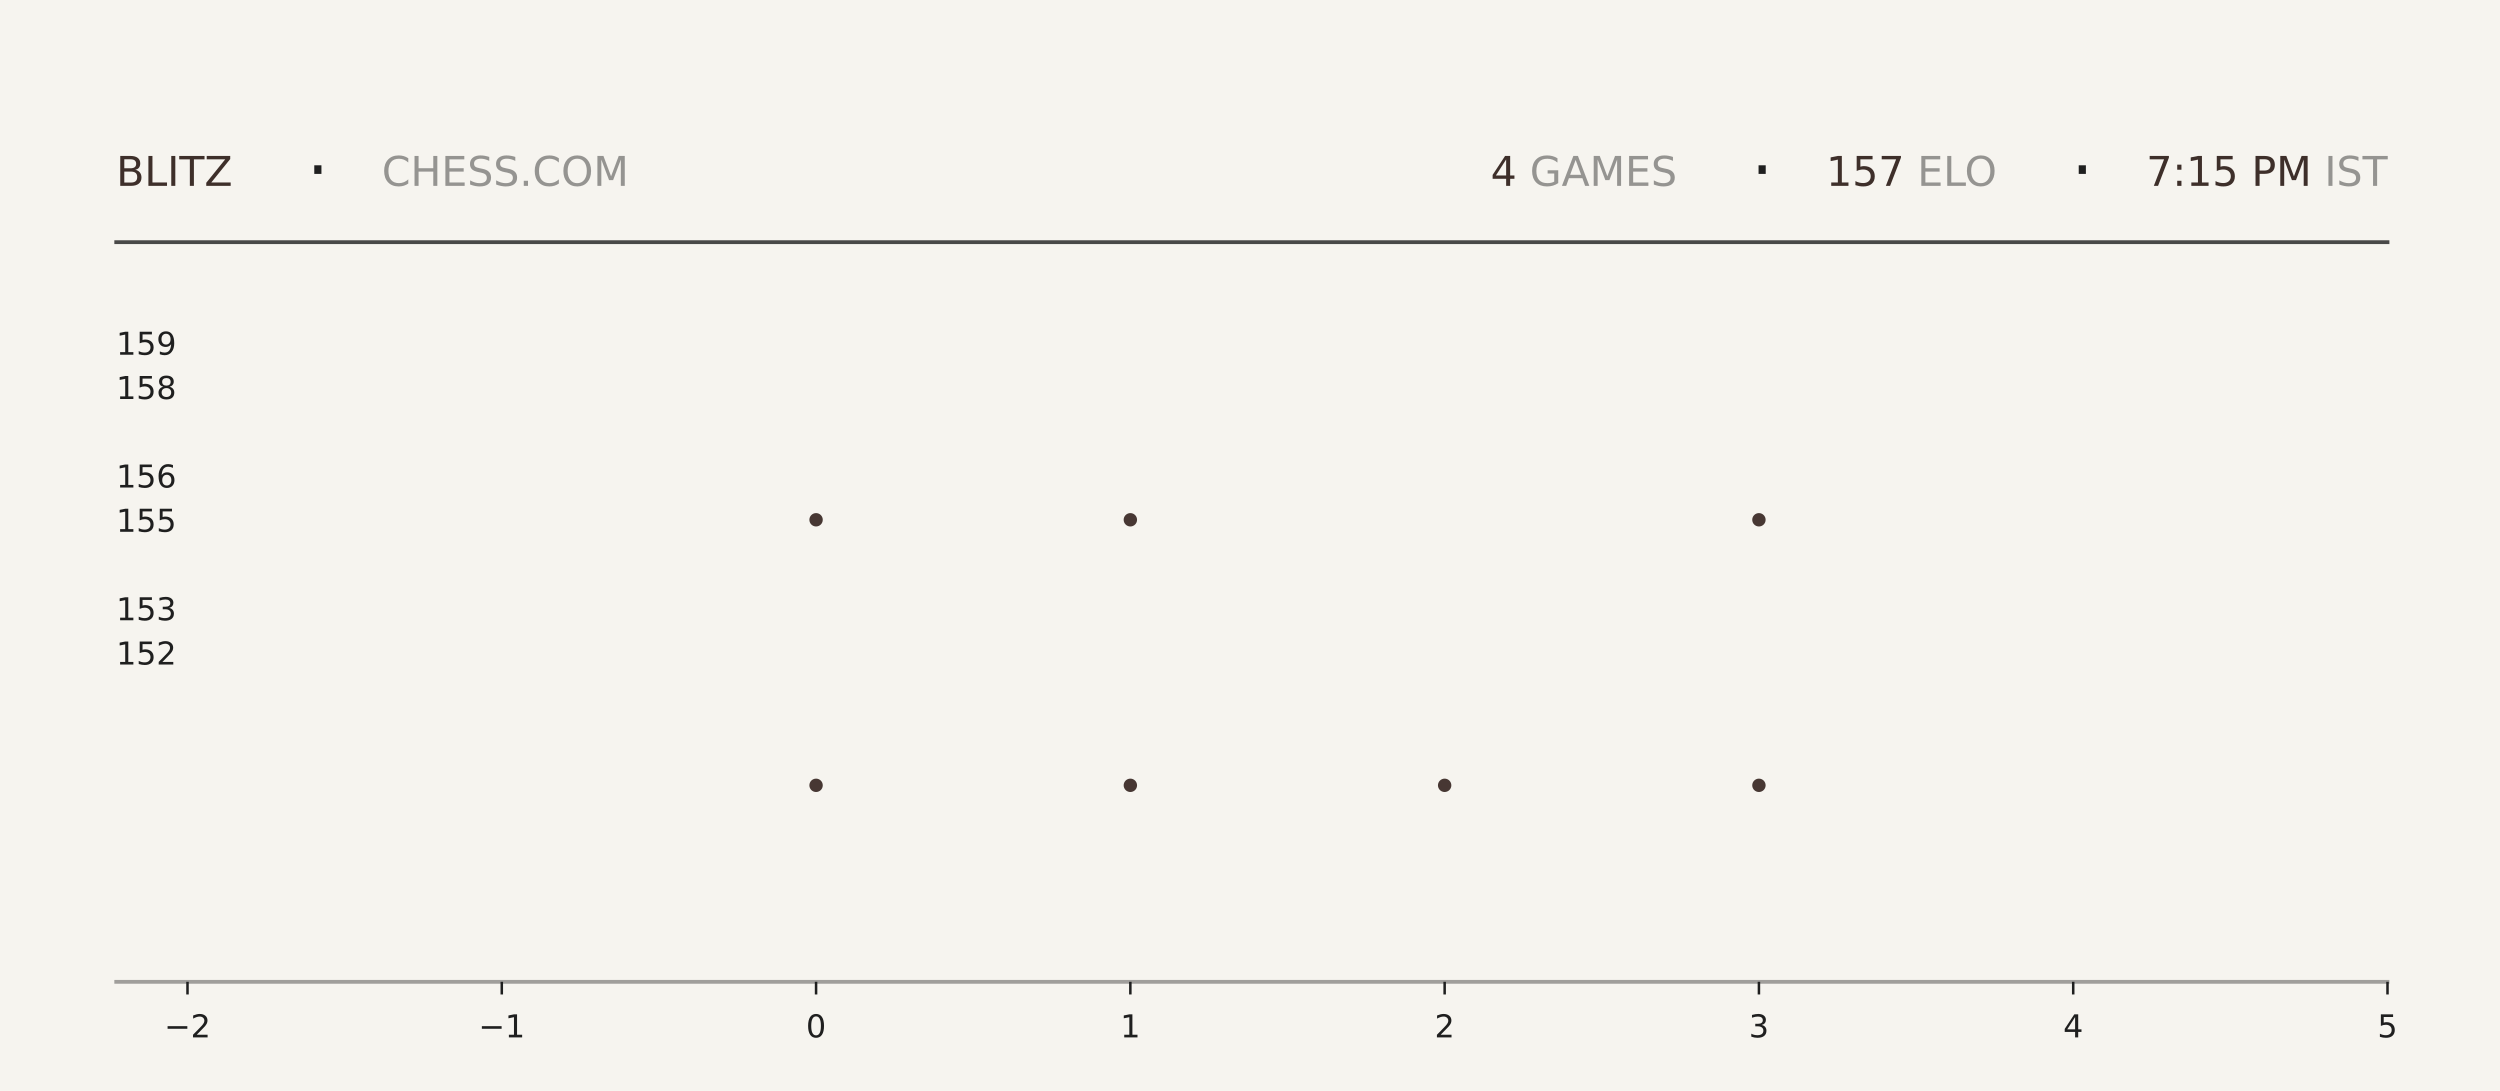
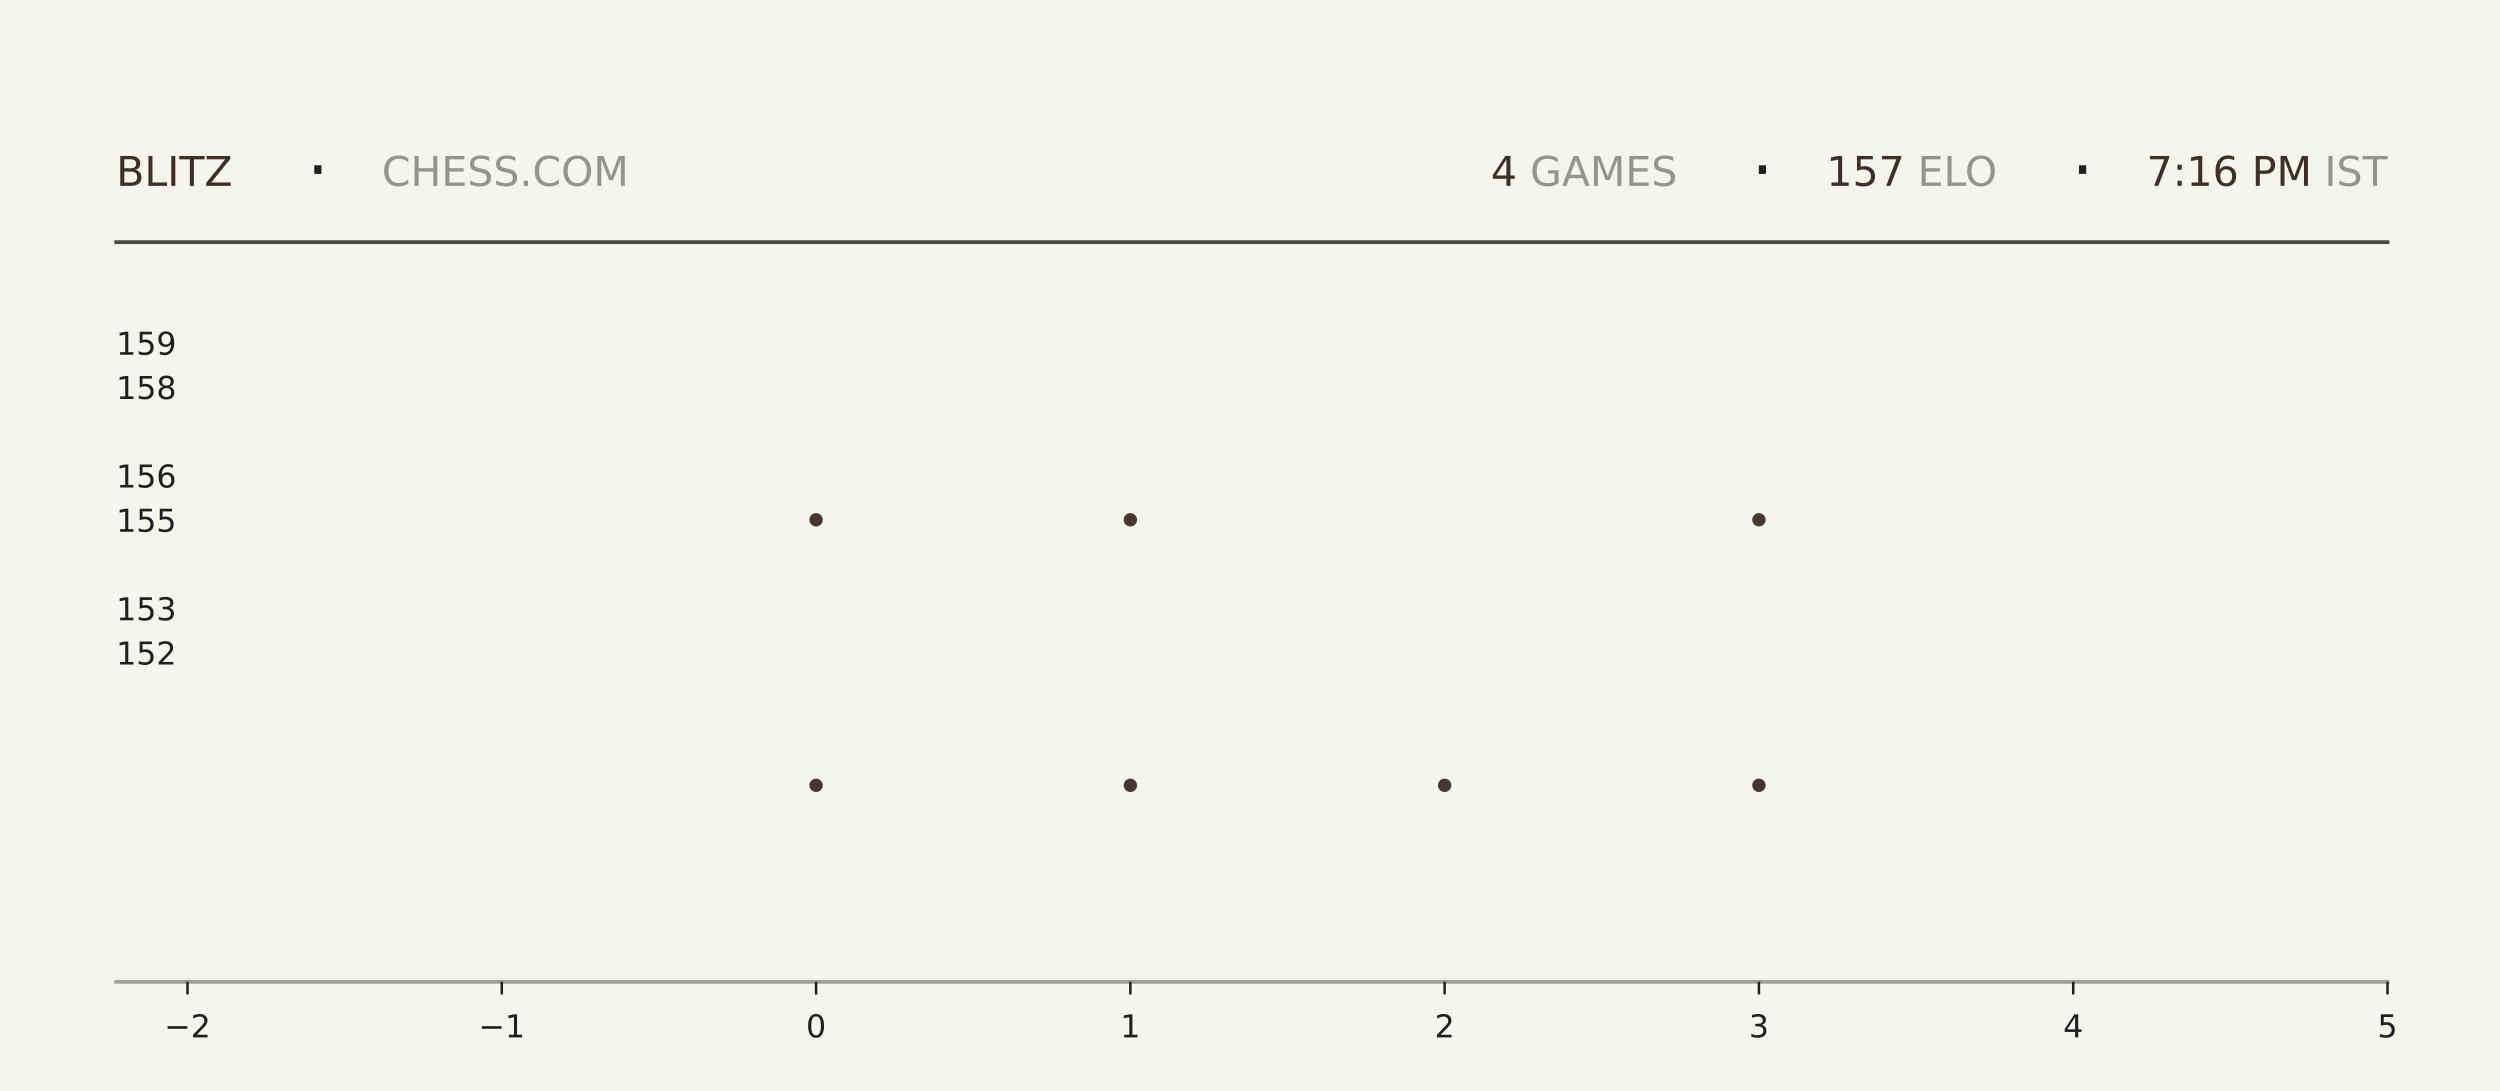
<svg xmlns="http://www.w3.org/2000/svg" xmlns:xlink="http://www.w3.org/1999/xlink" width="792pt" height="345.6pt" viewBox="0 0 792 345.6" version="1.1">
  <defs>
    <style type="text/css">*{stroke-linejoin: round; stroke-linecap: butt}</style>
  </defs>
  <g id="figure_1">
    <g id="patch_1">
      <path d="M 0 345.6  L 792 345.6  L 792 0  L 0 0  z " style="fill: #f6f4ef" />
    </g>
    <g id="axes_1">
      <g id="patch_2">
        <path d="M 59.4 311.04  L 756.36 311.04  L 756.36 103.68  L 59.4 103.68  z " style="fill: #f6f4ef" />
      </g>
      <g id="PathCollection_1">
        <defs>
-           <path id="mbea415bf13" d="M 0 2.121  C 0.563 2.121 1.102 1.898 1.5 1.5  C 1.898 1.102 2.121 0.563 2.121 0  C 2.121 -0.563 1.898 -1.102 1.5 -1.5  C 1.102 -1.898 0.563 -2.121 0 -2.121  C -0.563 -2.121 -1.102 -1.898 -1.5 -1.5  C -1.898 -1.102 -2.121 -0.563 -2.121 0  C -2.121 0.563 -1.898 1.102 -1.5 1.5  C -1.102 1.898 -0.563 2.121 0 2.121  z " />
-         </defs>
-         <g clip-path="url(#p92e616048f)">
-           <use xlink:href="#mbea415bf13" x="258.531" y="248.79" style="fill: #3e2f2a; fill-opacity: 0.95" />
-           <use xlink:href="#mbea415bf13" x="258.531" y="164.668" style="fill: #3e2f2a; fill-opacity: 0.95" />
+           <path id="mda90f7292c" d="M 0 2.121  C 0.563 2.121 1.102 1.898 1.5 1.5  C 1.898 1.102 2.121 0.563 2.121 0  C 2.121 -0.563 1.898 -1.102 1.5 -1.5  C 1.102 -1.898 0.563 -2.121 0 -2.121  C -0.563 -2.121 -1.102 -1.898 -1.5 -1.5  C -1.898 -1.102 -2.121 -0.563 -2.121 0  C -2.121 0.563 -1.898 1.102 -1.5 1.5  C -1.102 1.898 -0.563 2.121 0 2.121  z " />
+         </defs>
+         <g clip-path="url(#pcfb6baff7e)">
+           <use xlink:href="#mda90f7292c" x="258.531" y="248.79" style="fill: #3e2f2a; fill-opacity: 0.95" />
+           <use xlink:href="#mda90f7292c" x="258.531" y="164.668" style="fill: #3e2f2a; fill-opacity: 0.95" />
        </g>
      </g>
      <g id="PathCollection_2">
-         <g clip-path="url(#p92e616048f)">
-           <use xlink:href="#mbea415bf13" x="358.097" y="248.79" style="fill: #3e2f2a; fill-opacity: 0.95" />
-           <use xlink:href="#mbea415bf13" x="358.097" y="164.668" style="fill: #3e2f2a; fill-opacity: 0.95" />
-           <use xlink:href="#mbea415bf13" x="358.097" y="80.547" style="fill: #3e2f2a; fill-opacity: 0.95" />
+         <g clip-path="url(#pcfb6baff7e)">
+           <use xlink:href="#mda90f7292c" x="358.097" y="248.79" style="fill: #3e2f2a; fill-opacity: 0.95" />
+           <use xlink:href="#mda90f7292c" x="358.097" y="164.668" style="fill: #3e2f2a; fill-opacity: 0.95" />
+           <use xlink:href="#mda90f7292c" x="358.097" y="80.547" style="fill: #3e2f2a; fill-opacity: 0.95" />
        </g>
      </g>
      <g id="PathCollection_3">
-         <g clip-path="url(#p92e616048f)">
-           <use xlink:href="#mbea415bf13" x="457.663" y="248.79" style="fill: #3e2f2a; fill-opacity: 0.95" />
+         <g clip-path="url(#pcfb6baff7e)">
+           <use xlink:href="#mda90f7292c" x="457.663" y="248.79" style="fill: #3e2f2a; fill-opacity: 0.95" />
        </g>
      </g>
      <g id="PathCollection_4">
-         <g clip-path="url(#p92e616048f)">
-           <use xlink:href="#mbea415bf13" x="557.229" y="248.79" style="fill: #3e2f2a; fill-opacity: 0.95" />
-           <use xlink:href="#mbea415bf13" x="557.229" y="164.668" style="fill: #3e2f2a; fill-opacity: 0.95" />
-           <use xlink:href="#mbea415bf13" x="557.229" y="80.547" style="fill: #3e2f2a; fill-opacity: 0.95" />
+         <g clip-path="url(#pcfb6baff7e)">
+           <use xlink:href="#mda90f7292c" x="557.229" y="248.79" style="fill: #3e2f2a; fill-opacity: 0.95" />
+           <use xlink:href="#mda90f7292c" x="557.229" y="164.668" style="fill: #3e2f2a; fill-opacity: 0.95" />
+           <use xlink:href="#mda90f7292c" x="557.229" y="80.547" style="fill: #3e2f2a; fill-opacity: 0.95" />
        </g>
      </g>
      <g id="matplotlib.axis_1">
        <g id="xtick_1">
          <g id="line2d_1">
            <defs>
-               <path id="md306c0da4b" d="M 0 0  L 0 4  " style="stroke: #1f1f1f; stroke-width: 0.8" />
+               <path id="m1f48eab31a" d="M 0 0  L 0 4  " style="stroke: #1f1f1f; stroke-width: 0.8" />
            </defs>
            <g>
-               <use xlink:href="#md306c0da4b" x="59.4" y="311.04" style="fill: #1f1f1f; stroke: #1f1f1f; stroke-width: 0.8" />
+               <use xlink:href="#m1f48eab31a" x="59.4" y="311.04" style="fill: #1f1f1f; stroke: #1f1f1f; stroke-width: 0.8" />
            </g>
          </g>
          <g id="text_1">
            <g style="fill: #1f1f1f" transform="translate(52.02891 328.6384) scale(0.1 -0.1)">
              <defs>
                <path id="DejaVuSans-2212" d="M 678 2272  L 4684 2272  L 4684 1741  L 678 1741  L 678 2272  z " transform="scale(0.015625)" />
                <path id="DejaVuSans-32" d="M 1228 531  L 3431 531  L 3431 0  L 469 0  L 469 531  Q 828 903 1448 1529  Q 2069 2156 2228 2338  Q 2531 2678 2651 2914  Q 2772 3150 2772 3378  Q 2772 3750 2511 3984  Q 2250 4219 1831 4219  Q 1534 4219 1204 4116  Q 875 4013 500 3803  L 500 4441  Q 881 4594 1212 4672  Q 1544 4750 1819 4750  Q 2544 4750 2975 4387  Q 3406 4025 3406 3419  Q 3406 3131 3298 2873  Q 3191 2616 2906 2266  Q 2828 2175 2409 1742  Q 1991 1309 1228 531  z " transform="scale(0.015625)" />
              </defs>
              <use xlink:href="#DejaVuSans-2212" />
              <use xlink:href="#DejaVuSans-32" transform="translate(83.78906 0)" />
            </g>
          </g>
        </g>
        <g id="xtick_2">
          <g id="line2d_2">
            <g>
-               <use xlink:href="#md306c0da4b" x="158.966" y="311.04" style="fill: #1f1f1f; stroke: #1f1f1f; stroke-width: 0.8" />
+               <use xlink:href="#m1f48eab31a" x="158.966" y="311.04" style="fill: #1f1f1f; stroke: #1f1f1f; stroke-width: 0.8" />
            </g>
          </g>
          <g id="text_2">
            <g style="fill: #1f1f1f" transform="translate(151.5946 328.6384) scale(0.1 -0.1)">
              <defs>
                <path id="DejaVuSans-31" d="M 794 531  L 1825 531  L 1825 4091  L 703 3866  L 703 4441  L 1819 4666  L 2450 4666  L 2450 531  L 3481 531  L 3481 0  L 794 0  L 794 531  z " transform="scale(0.015625)" />
              </defs>
              <use xlink:href="#DejaVuSans-2212" />
              <use xlink:href="#DejaVuSans-31" transform="translate(83.78906 0)" />
            </g>
          </g>
        </g>
        <g id="xtick_3">
          <g id="line2d_3">
            <g>
-               <use xlink:href="#md306c0da4b" x="258.531" y="311.04" style="fill: #1f1f1f; stroke: #1f1f1f; stroke-width: 0.8" />
+               <use xlink:href="#m1f48eab31a" x="258.531" y="311.04" style="fill: #1f1f1f; stroke: #1f1f1f; stroke-width: 0.8" />
            </g>
          </g>
          <g id="text_3">
            <g style="fill: #1f1f1f" transform="translate(255.3502 328.6384) scale(0.1 -0.1)">
              <defs>
                <path id="DejaVuSans-30" d="M 2034 4250  Q 1547 4250 1301 3770  Q 1056 3291 1056 2328  Q 1056 1369 1301 889  Q 1547 409 2034 409  Q 2525 409 2770 889  Q 3016 1369 3016 2328  Q 3016 3291 2770 3770  Q 2525 4250 2034 4250  z M 2034 4750  Q 2819 4750 3233 4129  Q 3647 3509 3647 2328  Q 3647 1150 3233 529  Q 2819 -91 2034 -91  Q 1250 -91 836 529  Q 422 1150 422 2328  Q 422 3509 836 4129  Q 1250 4750 2034 4750  z " transform="scale(0.015625)" />
              </defs>
              <use xlink:href="#DejaVuSans-30" />
            </g>
          </g>
        </g>
        <g id="xtick_4">
          <g id="line2d_4">
            <g>
-               <use xlink:href="#md306c0da4b" x="358.097" y="311.04" style="fill: #1f1f1f; stroke: #1f1f1f; stroke-width: 0.8" />
+               <use xlink:href="#m1f48eab31a" x="358.097" y="311.04" style="fill: #1f1f1f; stroke: #1f1f1f; stroke-width: 0.8" />
            </g>
          </g>
          <g id="text_4">
            <g style="fill: #1f1f1f" transform="translate(354.9159 328.6384) scale(0.1 -0.1)">
              <use xlink:href="#DejaVuSans-31" />
            </g>
          </g>
        </g>
        <g id="xtick_5">
          <g id="line2d_5">
            <g>
-               <use xlink:href="#md306c0da4b" x="457.663" y="311.04" style="fill: #1f1f1f; stroke: #1f1f1f; stroke-width: 0.8" />
+               <use xlink:href="#m1f48eab31a" x="457.663" y="311.04" style="fill: #1f1f1f; stroke: #1f1f1f; stroke-width: 0.8" />
            </g>
          </g>
          <g id="text_5">
            <g style="fill: #1f1f1f" transform="translate(454.4816 328.6384) scale(0.1 -0.1)">
              <use xlink:href="#DejaVuSans-32" />
            </g>
          </g>
        </g>
        <g id="xtick_6">
          <g id="line2d_6">
            <g>
-               <use xlink:href="#md306c0da4b" x="557.229" y="311.04" style="fill: #1f1f1f; stroke: #1f1f1f; stroke-width: 0.8" />
+               <use xlink:href="#m1f48eab31a" x="557.229" y="311.04" style="fill: #1f1f1f; stroke: #1f1f1f; stroke-width: 0.8" />
            </g>
          </g>
          <g id="text_6">
            <g style="fill: #1f1f1f" transform="translate(554.0473 328.6384) scale(0.1 -0.1)">
              <defs>
                <path id="DejaVuSans-33" d="M 2597 2516  Q 3050 2419 3304 2112  Q 3559 1806 3559 1356  Q 3559 666 3084 287  Q 2609 -91 1734 -91  Q 1441 -91 1130 -33  Q 819 25 488 141  L 488 750  Q 750 597 1062 519  Q 1375 441 1716 441  Q 2309 441 2620 675  Q 2931 909 2931 1356  Q 2931 1769 2642 2001  Q 2353 2234 1838 2234  L 1294 2234  L 1294 2753  L 1863 2753  Q 2328 2753 2575 2939  Q 2822 3125 2822 3475  Q 2822 3834 2567 4026  Q 2313 4219 1838 4219  Q 1578 4219 1281 4162  Q 984 4106 628 3988  L 628 4550  Q 988 4650 1302 4700  Q 1616 4750 1894 4750  Q 2613 4750 3031 4423  Q 3450 4097 3450 3541  Q 3450 3153 3228 2886  Q 3006 2619 2597 2516  z " transform="scale(0.015625)" />
              </defs>
              <use xlink:href="#DejaVuSans-33" />
            </g>
          </g>
        </g>
        <g id="xtick_7">
          <g id="line2d_7">
            <g>
-               <use xlink:href="#md306c0da4b" x="656.794" y="311.04" style="fill: #1f1f1f; stroke: #1f1f1f; stroke-width: 0.8" />
+               <use xlink:href="#m1f48eab31a" x="656.794" y="311.04" style="fill: #1f1f1f; stroke: #1f1f1f; stroke-width: 0.8" />
            </g>
          </g>
          <g id="text_7">
            <g style="fill: #1f1f1f" transform="translate(653.613 328.6384) scale(0.1 -0.1)">
              <defs>
                <path id="DejaVuSans-34" d="M 2419 4116  L 825 1625  L 2419 1625  L 2419 4116  z M 2253 4666  L 3047 4666  L 3047 1625  L 3713 1625  L 3713 1100  L 3047 1100  L 3047 0  L 2419 0  L 2419 1100  L 313 1100  L 313 1709  L 2253 4666  z " transform="scale(0.015625)" />
              </defs>
              <use xlink:href="#DejaVuSans-34" />
            </g>
          </g>
        </g>
        <g id="xtick_8">
          <g id="line2d_8">
            <g>
-               <use xlink:href="#md306c0da4b" x="756.36" y="311.04" style="fill: #1f1f1f; stroke: #1f1f1f; stroke-width: 0.8" />
+               <use xlink:href="#m1f48eab31a" x="756.36" y="311.04" style="fill: #1f1f1f; stroke: #1f1f1f; stroke-width: 0.8" />
            </g>
          </g>
          <g id="text_8">
            <g style="fill: #1f1f1f" transform="translate(753.1788 328.6384) scale(0.1 -0.1)">
              <defs>
                <path id="DejaVuSans-35" d="M 691 4666  L 3169 4666  L 3169 4134  L 1269 4134  L 1269 2991  Q 1406 3038 1543 3061  Q 1681 3084 1819 3084  Q 2600 3084 3056 2656  Q 3513 2228 3513 1497  Q 3513 744 3044 326  Q 2575 -91 1722 -91  Q 1428 -91 1123 -41  Q 819 9 494 109  L 494 744  Q 775 591 1075 516  Q 1375 441 1709 441  Q 2250 441 2565 725  Q 2881 1009 2881 1497  Q 2881 1984 2565 2268  Q 2250 2553 1709 2553  Q 1456 2553 1204 2497  Q 953 2441 691 2322  L 691 4666  z " transform="scale(0.015625)" />
              </defs>
              <use xlink:href="#DejaVuSans-35" />
            </g>
          </g>
        </g>
      </g>
      <g id="matplotlib.axis_2">
        <g id="ytick_1">
          <g id="line2d_9" />
          <g id="text_9">
            <g style="fill: #1f1f1f" transform="translate(36.8125 210.5283) scale(0.1 -0.1)">
              <use xlink:href="#DejaVuSans-31" />
              <use xlink:href="#DejaVuSans-35" transform="translate(63.62305 0)" />
              <use xlink:href="#DejaVuSans-32" transform="translate(127.2461 0)" />
            </g>
          </g>
        </g>
        <g id="ytick_2">
          <g id="line2d_10" />
          <g id="text_10">
            <g style="fill: #1f1f1f" transform="translate(36.8125 196.508) scale(0.1 -0.1)">
              <use xlink:href="#DejaVuSans-31" />
              <use xlink:href="#DejaVuSans-35" transform="translate(63.62305 0)" />
              <use xlink:href="#DejaVuSans-33" transform="translate(127.2461 0)" />
            </g>
          </g>
        </g>
        <g id="ytick_3">
          <g id="line2d_11" />
          <g id="text_11">
            <g style="fill: #1f1f1f" transform="translate(36.8125 168.4675) scale(0.1 -0.1)">
              <use xlink:href="#DejaVuSans-31" />
              <use xlink:href="#DejaVuSans-35" transform="translate(63.62305 0)" />
              <use xlink:href="#DejaVuSans-35" transform="translate(127.2461 0)" />
            </g>
          </g>
        </g>
        <g id="ytick_4">
          <g id="line2d_12" />
          <g id="text_12">
            <g style="fill: #1f1f1f" transform="translate(36.8125 154.4472) scale(0.1 -0.1)">
              <defs>
                <path id="DejaVuSans-36" d="M 2113 2584  Q 1688 2584 1439 2293  Q 1191 2003 1191 1497  Q 1191 994 1439 701  Q 1688 409 2113 409  Q 2538 409 2786 701  Q 3034 994 3034 1497  Q 3034 2003 2786 2293  Q 2538 2584 2113 2584  z M 3366 4563  L 3366 3988  Q 3128 4100 2886 4159  Q 2644 4219 2406 4219  Q 1781 4219 1451 3797  Q 1122 3375 1075 2522  Q 1259 2794 1537 2939  Q 1816 3084 2150 3084  Q 2853 3084 3261 2657  Q 3669 2231 3669 1497  Q 3669 778 3244 343  Q 2819 -91 2113 -91  Q 1303 -91 875 529  Q 447 1150 447 2328  Q 447 3434 972 4092  Q 1497 4750 2381 4750  Q 2619 4750 2861 4703  Q 3103 4656 3366 4563  z " transform="scale(0.015625)" />
              </defs>
              <use xlink:href="#DejaVuSans-31" />
              <use xlink:href="#DejaVuSans-35" transform="translate(63.62305 0)" />
              <use xlink:href="#DejaVuSans-36" transform="translate(127.2461 0)" />
            </g>
          </g>
        </g>
        <g id="ytick_5">
          <g id="line2d_13" />
          <g id="text_13">
            <g style="fill: #1f1f1f" transform="translate(36.8125 126.4066) scale(0.1 -0.1)">
              <defs>
                <path id="DejaVuSans-38" d="M 2034 2216  Q 1584 2216 1326 1975  Q 1069 1734 1069 1313  Q 1069 891 1326 650  Q 1584 409 2034 409  Q 2484 409 2743 651  Q 3003 894 3003 1313  Q 3003 1734 2745 1975  Q 2488 2216 2034 2216  z M 1403 2484  Q 997 2584 770 2862  Q 544 3141 544 3541  Q 544 4100 942 4425  Q 1341 4750 2034 4750  Q 2731 4750 3128 4425  Q 3525 4100 3525 3541  Q 3525 3141 3298 2862  Q 3072 2584 2669 2484  Q 3125 2378 3379 2068  Q 3634 1759 3634 1313  Q 3634 634 3220 271  Q 2806 -91 2034 -91  Q 1263 -91 848 271  Q 434 634 434 1313  Q 434 1759 690 2068  Q 947 2378 1403 2484  z M 1172 3481  Q 1172 3119 1398 2916  Q 1625 2713 2034 2713  Q 2441 2713 2670 2916  Q 2900 3119 2900 3481  Q 2900 3844 2670 4047  Q 2441 4250 2034 4250  Q 1625 4250 1398 4047  Q 1172 3844 1172 3481  z " transform="scale(0.015625)" />
              </defs>
              <use xlink:href="#DejaVuSans-31" />
              <use xlink:href="#DejaVuSans-35" transform="translate(63.62305 0)" />
              <use xlink:href="#DejaVuSans-38" transform="translate(127.2461 0)" />
            </g>
          </g>
        </g>
        <g id="ytick_6">
          <g id="line2d_14" />
          <g id="text_14">
            <g style="fill: #1f1f1f" transform="translate(36.8125 112.3863) scale(0.1 -0.1)">
              <defs>
                <path id="DejaVuSans-39" d="M 703 97  L 703 672  Q 941 559 1184 500  Q 1428 441 1663 441  Q 2288 441 2617 861  Q 2947 1281 2994 2138  Q 2813 1869 2534 1725  Q 2256 1581 1919 1581  Q 1219 1581 811 2004  Q 403 2428 403 3163  Q 403 3881 828 4315  Q 1253 4750 1959 4750  Q 2769 4750 3195 4129  Q 3622 3509 3622 2328  Q 3622 1225 3098 567  Q 2575 -91 1691 -91  Q 1453 -91 1209 -44  Q 966 3 703 97  z M 1959 2075  Q 2384 2075 2632 2365  Q 2881 2656 2881 3163  Q 2881 3666 2632 3958  Q 2384 4250 1959 4250  Q 1534 4250 1286 3958  Q 1038 3666 1038 3163  Q 1038 2656 1286 2365  Q 1534 2075 1959 2075  z " transform="scale(0.015625)" />
              </defs>
              <use xlink:href="#DejaVuSans-31" />
              <use xlink:href="#DejaVuSans-35" transform="translate(63.62305 0)" />
              <use xlink:href="#DejaVuSans-39" transform="translate(127.2461 0)" />
            </g>
          </g>
        </g>
      </g>
    </g>
    <g id="line2d_15">
      <path d="M 36.82 76.723  L 756.36 76.723  " style="fill: none; stroke: #1f1f1f; stroke-opacity: 0.8; stroke-width: 1.2; stroke-linecap: square" />
    </g>
    <g id="line2d_16">
      <path d="M 36.82 311.04  L 756.36 311.04  " style="fill: none; stroke: #1f1f1f; stroke-opacity: 0.4; stroke-width: 1.2; stroke-linecap: square" />
    </g>
    <g id="text_15">
      <g style="fill: #3e2f2a" transform="translate(36.82 58.88319) scale(0.13 -0.13)">
        <defs>
          <path id="DejaVuSans-42" d="M 1259 2228  L 1259 519  L 2272 519  Q 2781 519 3026 730  Q 3272 941 3272 1375  Q 3272 1813 3026 2020  Q 2781 2228 2272 2228  L 1259 2228  z M 1259 4147  L 1259 2741  L 2194 2741  Q 2656 2741 2882 2914  Q 3109 3088 3109 3444  Q 3109 3797 2882 3972  Q 2656 4147 2194 4147  L 1259 4147  z M 628 4666  L 2241 4666  Q 2963 4666 3353 4366  Q 3744 4066 3744 3513  Q 3744 3084 3544 2831  Q 3344 2578 2956 2516  Q 3422 2416 3680 2098  Q 3938 1781 3938 1306  Q 3938 681 3513 340  Q 3088 0 2303 0  L 628 0  L 628 4666  z " transform="scale(0.015625)" />
          <path id="DejaVuSans-4c" d="M 628 4666  L 1259 4666  L 1259 531  L 3531 531  L 3531 0  L 628 0  L 628 4666  z " transform="scale(0.015625)" />
          <path id="DejaVuSans-49" d="M 628 4666  L 1259 4666  L 1259 0  L 628 0  L 628 4666  z " transform="scale(0.015625)" />
          <path id="DejaVuSans-54" d="M -19 4666  L 3928 4666  L 3928 4134  L 2272 4134  L 2272 0  L 1638 0  L 1638 4134  L -19 4134  L -19 4666  z " transform="scale(0.015625)" />
          <path id="DejaVuSans-5a" d="M 359 4666  L 4025 4666  L 4025 4184  L 1075 531  L 4097 531  L 4097 0  L 288 0  L 288 481  L 3238 4134  L 359 4134  L 359 4666  z " transform="scale(0.015625)" />
        </defs>
        <use xlink:href="#DejaVuSans-42" />
        <use xlink:href="#DejaVuSans-4c" transform="translate(68.60352 0)" />
        <use xlink:href="#DejaVuSans-49" transform="translate(124.3164 0)" />
        <use xlink:href="#DejaVuSans-54" transform="translate(153.8086 0)" />
        <use xlink:href="#DejaVuSans-5a" transform="translate(214.8926 0)" />
      </g>
    </g>
    <g id="text_16">
      <g style="fill: #1f1f1f" transform="translate(97.21 61.36662) scale(0.22 -0.22)">
        <defs>
          <path id="DejaVuSans-b7" d="M 684 2619  L 1344 2619  L 1344 1825  L 684 1825  L 684 2619  z " transform="scale(0.015625)" />
        </defs>
        <use xlink:href="#DejaVuSans-b7" />
      </g>
    </g>
    <g id="text_17">
      <g style="fill: #1f1f1f; opacity: 0.45" transform="translate(120.97 58.88319) scale(0.13 -0.13)">
        <defs>
          <path id="DejaVuSans-43" d="M 4122 4306  L 4122 3641  Q 3803 3938 3442 4084  Q 3081 4231 2675 4231  Q 1875 4231 1450 3742  Q 1025 3253 1025 2328  Q 1025 1406 1450 917  Q 1875 428 2675 428  Q 3081 428 3442 575  Q 3803 722 4122 1019  L 4122 359  Q 3791 134 3420 21  Q 3050 -91 2638 -91  Q 1578 -91 968 557  Q 359 1206 359 2328  Q 359 3453 968 4101  Q 1578 4750 2638 4750  Q 3056 4750 3426 4639  Q 3797 4528 4122 4306  z " transform="scale(0.015625)" />
          <path id="DejaVuSans-48" d="M 628 4666  L 1259 4666  L 1259 2753  L 3553 2753  L 3553 4666  L 4184 4666  L 4184 0  L 3553 0  L 3553 2222  L 1259 2222  L 1259 0  L 628 0  L 628 4666  z " transform="scale(0.015625)" />
          <path id="DejaVuSans-45" d="M 628 4666  L 3578 4666  L 3578 4134  L 1259 4134  L 1259 2753  L 3481 2753  L 3481 2222  L 1259 2222  L 1259 531  L 3634 531  L 3634 0  L 628 0  L 628 4666  z " transform="scale(0.015625)" />
          <path id="DejaVuSans-53" d="M 3425 4513  L 3425 3897  Q 3066 4069 2747 4153  Q 2428 4238 2131 4238  Q 1616 4238 1336 4038  Q 1056 3838 1056 3469  Q 1056 3159 1242 3001  Q 1428 2844 1947 2747  L 2328 2669  Q 3034 2534 3370 2195  Q 3706 1856 3706 1288  Q 3706 609 3251 259  Q 2797 -91 1919 -91  Q 1588 -91 1214 -16  Q 841 59 441 206  L 441 856  Q 825 641 1194 531  Q 1563 422 1919 422  Q 2459 422 2753 634  Q 3047 847 3047 1241  Q 3047 1584 2836 1778  Q 2625 1972 2144 2069  L 1759 2144  Q 1053 2284 737 2584  Q 422 2884 422 3419  Q 422 4038 858 4394  Q 1294 4750 2059 4750  Q 2388 4750 2728 4690  Q 3069 4631 3425 4513  z " transform="scale(0.015625)" />
          <path id="DejaVuSans-2e" d="M 684 794  L 1344 794  L 1344 0  L 684 0  L 684 794  z " transform="scale(0.015625)" />
          <path id="DejaVuSans-4f" d="M 2522 4238  Q 1834 4238 1429 3725  Q 1025 3213 1025 2328  Q 1025 1447 1429 934  Q 1834 422 2522 422  Q 3209 422 3611 934  Q 4013 1447 4013 2328  Q 4013 3213 3611 3725  Q 3209 4238 2522 4238  z M 2522 4750  Q 3503 4750 4090 4092  Q 4678 3434 4678 2328  Q 4678 1225 4090 567  Q 3503 -91 2522 -91  Q 1538 -91 948 565  Q 359 1222 359 2328  Q 359 3434 948 4092  Q 1538 4750 2522 4750  z " transform="scale(0.015625)" />
          <path id="DejaVuSans-4d" d="M 628 4666  L 1569 4666  L 2759 1491  L 3956 4666  L 4897 4666  L 4897 0  L 4281 0  L 4281 4097  L 3078 897  L 2444 897  L 1241 4097  L 1241 0  L 628 0  L 628 4666  z " transform="scale(0.015625)" />
        </defs>
        <use xlink:href="#DejaVuSans-43" />
        <use xlink:href="#DejaVuSans-48" transform="translate(69.82422 0)" />
        <use xlink:href="#DejaVuSans-45" transform="translate(145.0195 0)" />
        <use xlink:href="#DejaVuSans-53" transform="translate(208.2031 0)" />
        <use xlink:href="#DejaVuSans-53" transform="translate(271.6797 0)" />
        <use xlink:href="#DejaVuSans-2e" transform="translate(335.1562 0)" />
        <use xlink:href="#DejaVuSans-43" transform="translate(366.9434 0)" />
        <use xlink:href="#DejaVuSans-4f" transform="translate(436.7676 0)" />
        <use xlink:href="#DejaVuSans-4d" transform="translate(515.4785 0)" />
      </g>
    </g>
    <g id="text_18">
-       <g style="fill: #3e2f2a" transform="translate(472.23 58.88319) scale(0.13 -0.13)">
+       <g style="fill: #3e2f2a" transform="translate(472.32 58.88319) scale(0.13 -0.13)">
        <use xlink:href="#DejaVuSans-34" />
      </g>
    </g>
    <g id="text_19">
-       <g style="fill: #1f1f1f; opacity: 0.45" transform="translate(480.51 58.88319) scale(0.13 -0.13)">
+       <g style="fill: #1f1f1f; opacity: 0.45" transform="translate(480.6 58.88319) scale(0.13 -0.13)">
        <defs>
          <path id="DejaVuSans-20" transform="scale(0.015625)" />
          <path id="DejaVuSans-47" d="M 3809 666  L 3809 1919  L 2778 1919  L 2778 2438  L 4434 2438  L 4434 434  Q 4069 175 3628 42  Q 3188 -91 2688 -91  Q 1594 -91 976 548  Q 359 1188 359 2328  Q 359 3472 976 4111  Q 1594 4750 2688 4750  Q 3144 4750 3555 4637  Q 3966 4525 4313 4306  L 4313 3634  Q 3963 3931 3569 4081  Q 3175 4231 2741 4231  Q 1884 4231 1454 3753  Q 1025 3275 1025 2328  Q 1025 1384 1454 906  Q 1884 428 2741 428  Q 3075 428 3337 486  Q 3600 544 3809 666  z " transform="scale(0.015625)" />
          <path id="DejaVuSans-41" d="M 2188 4044  L 1331 1722  L 3047 1722  L 2188 4044  z M 1831 4666  L 2547 4666  L 4325 0  L 3669 0  L 3244 1197  L 1141 1197  L 716 0  L 50 0  L 1831 4666  z " transform="scale(0.015625)" />
        </defs>
        <use xlink:href="#DejaVuSans-20" />
        <use xlink:href="#DejaVuSans-47" transform="translate(31.78711 0)" />
        <use xlink:href="#DejaVuSans-41" transform="translate(109.2773 0)" />
        <use xlink:href="#DejaVuSans-4d" transform="translate(177.6855 0)" />
        <use xlink:href="#DejaVuSans-45" transform="translate(263.9648 0)" />
        <use xlink:href="#DejaVuSans-53" transform="translate(327.1484 0)" />
      </g>
    </g>
    <g id="text_20">
-       <g style="fill: #1f1f1f" transform="translate(554.76 61.36662) scale(0.22 -0.22)">
+       <g style="fill: #1f1f1f" transform="translate(554.85 61.36662) scale(0.22 -0.22)">
        <use xlink:href="#DejaVuSans-b7" />
      </g>
    </g>
    <g id="text_21">
-       <g style="fill: #3e2f2a" transform="translate(578.52 58.88319) scale(0.13 -0.13)">
+       <g style="fill: #3e2f2a" transform="translate(578.61 58.88319) scale(0.13 -0.13)">
        <defs>
          <path id="DejaVuSans-37" d="M 525 4666  L 3525 4666  L 3525 4397  L 1831 0  L 1172 0  L 2766 4134  L 525 4134  L 525 4666  z " transform="scale(0.015625)" />
        </defs>
        <use xlink:href="#DejaVuSans-31" />
        <use xlink:href="#DejaVuSans-35" transform="translate(63.62305 0)" />
        <use xlink:href="#DejaVuSans-37" transform="translate(127.2461 0)" />
      </g>
    </g>
    <g id="text_22">
-       <g style="fill: #1f1f1f; opacity: 0.45" transform="translate(603.27 58.88319) scale(0.13 -0.13)">
+       <g style="fill: #1f1f1f; opacity: 0.45" transform="translate(603.36 58.88319) scale(0.13 -0.13)">
        <use xlink:href="#DejaVuSans-20" />
        <use xlink:href="#DejaVuSans-45" transform="translate(31.78711 0)" />
        <use xlink:href="#DejaVuSans-4c" transform="translate(94.9707 0)" />
        <use xlink:href="#DejaVuSans-4f" transform="translate(147.0586 0)" />
      </g>
    </g>
    <g id="text_23">
-       <g style="fill: #1f1f1f" transform="translate(656.19 61.36662) scale(0.22 -0.22)">
+       <g style="fill: #1f1f1f" transform="translate(656.28 61.36662) scale(0.22 -0.22)">
        <use xlink:href="#DejaVuSans-b7" />
      </g>
    </g>
    <g id="text_24">
-       <g style="fill: #3e2f2a" transform="translate(679.95 58.88319) scale(0.13 -0.13)">
+       <g style="fill: #3e2f2a" transform="translate(680.04 58.88319) scale(0.13 -0.13)">
        <defs>
          <path id="DejaVuSans-3a" d="M 750 794  L 1409 794  L 1409 0  L 750 0  L 750 794  z M 750 3309  L 1409 3309  L 1409 2516  L 750 2516  L 750 3309  z " transform="scale(0.015625)" />
          <path id="DejaVuSans-50" d="M 1259 4147  L 1259 2394  L 2053 2394  Q 2494 2394 2734 2622  Q 2975 2850 2975 3272  Q 2975 3691 2734 3919  Q 2494 4147 2053 4147  L 1259 4147  z M 628 4666  L 2053 4666  Q 2838 4666 3239 4311  Q 3641 3956 3641 3272  Q 3641 2581 3239 2228  Q 2838 1875 2053 1875  L 1259 1875  L 1259 0  L 628 0  L 628 4666  z " transform="scale(0.015625)" />
        </defs>
        <use xlink:href="#DejaVuSans-37" />
        <use xlink:href="#DejaVuSans-3a" transform="translate(63.62305 0)" />
        <use xlink:href="#DejaVuSans-31" transform="translate(97.31445 0)" />
-         <use xlink:href="#DejaVuSans-35" transform="translate(160.9375 0)" />
+         <use xlink:href="#DejaVuSans-36" transform="translate(160.9375 0)" />
        <use xlink:href="#DejaVuSans-20" transform="translate(224.5605 0)" />
        <use xlink:href="#DejaVuSans-50" transform="translate(256.3477 0)" />
        <use xlink:href="#DejaVuSans-4d" transform="translate(316.6504 0)" />
      </g>
    </g>
    <g id="text_25">
      <g style="fill: #1f1f1f; opacity: 0.45" transform="translate(732.24 58.88319) scale(0.13 -0.13)">
        <use xlink:href="#DejaVuSans-20" />
        <use xlink:href="#DejaVuSans-49" transform="translate(31.78711 0)" />
        <use xlink:href="#DejaVuSans-53" transform="translate(61.2793 0)" />
        <use xlink:href="#DejaVuSans-54" transform="translate(124.7559 0)" />
      </g>
    </g>
  </g>
  <defs>
-     <clipPath id="p92e616048f">
+     <clipPath id="pcfb6baff7e">
      <rect x="59.4" y="103.68" width="696.96" height="207.36" />
    </clipPath>
  </defs>
</svg>
